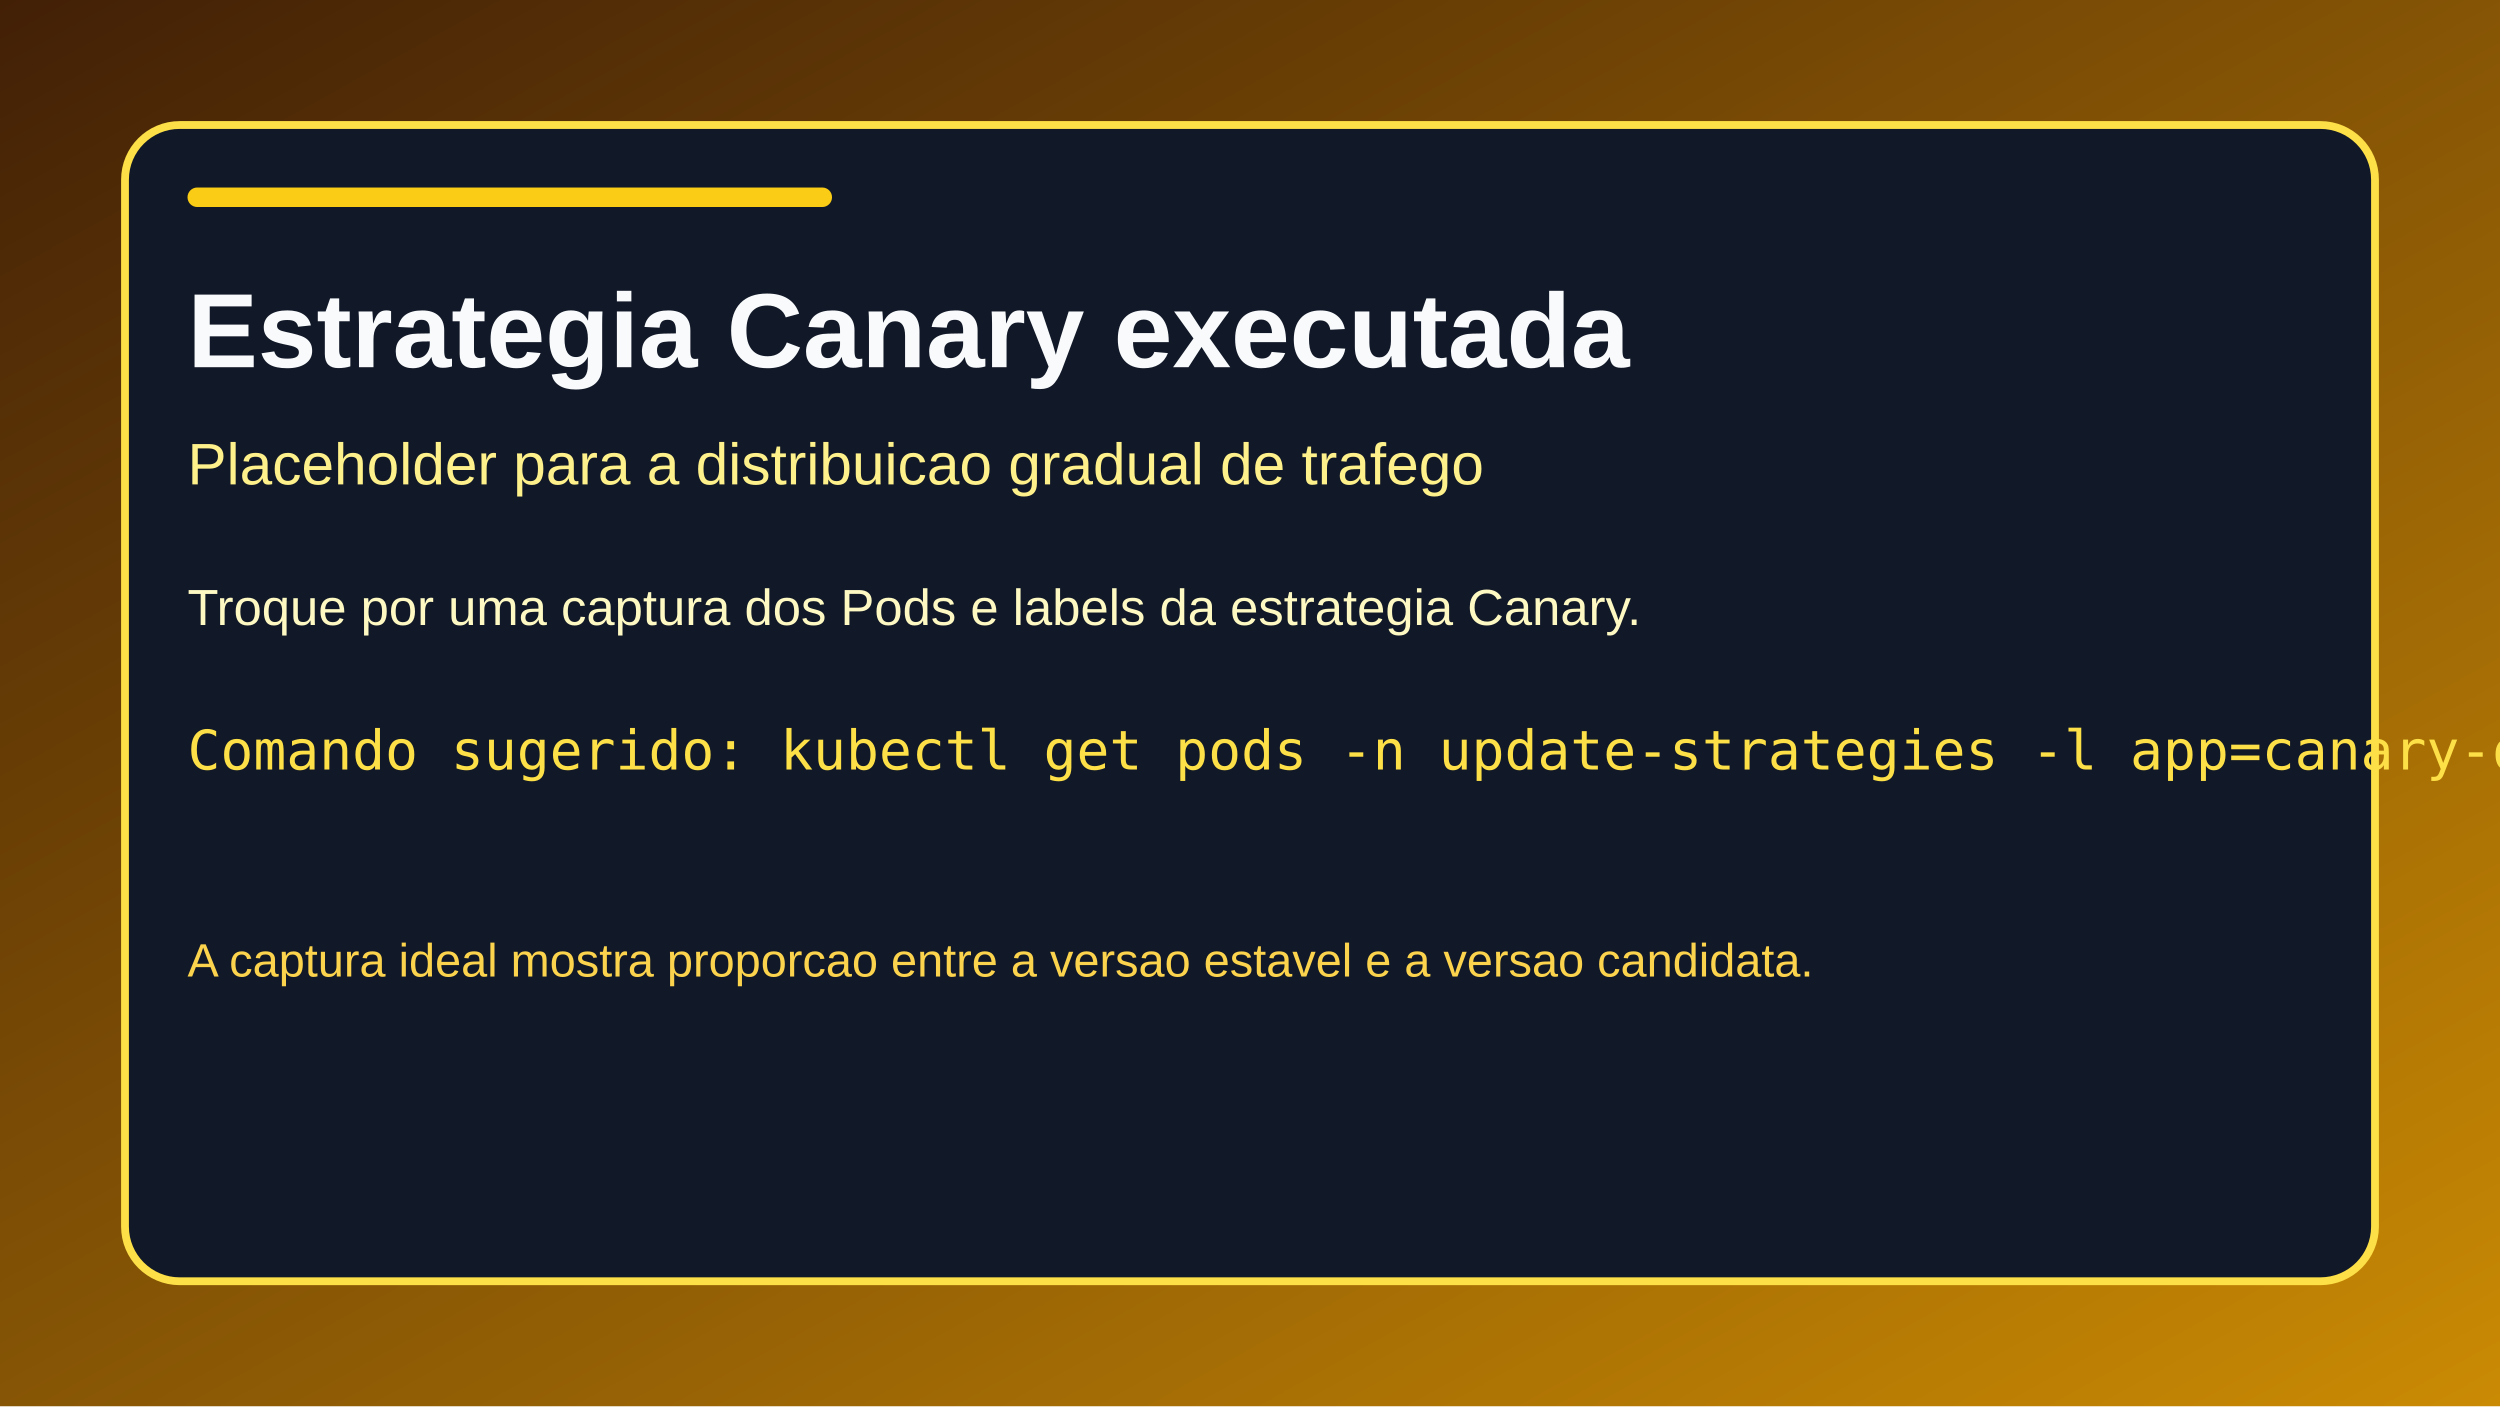
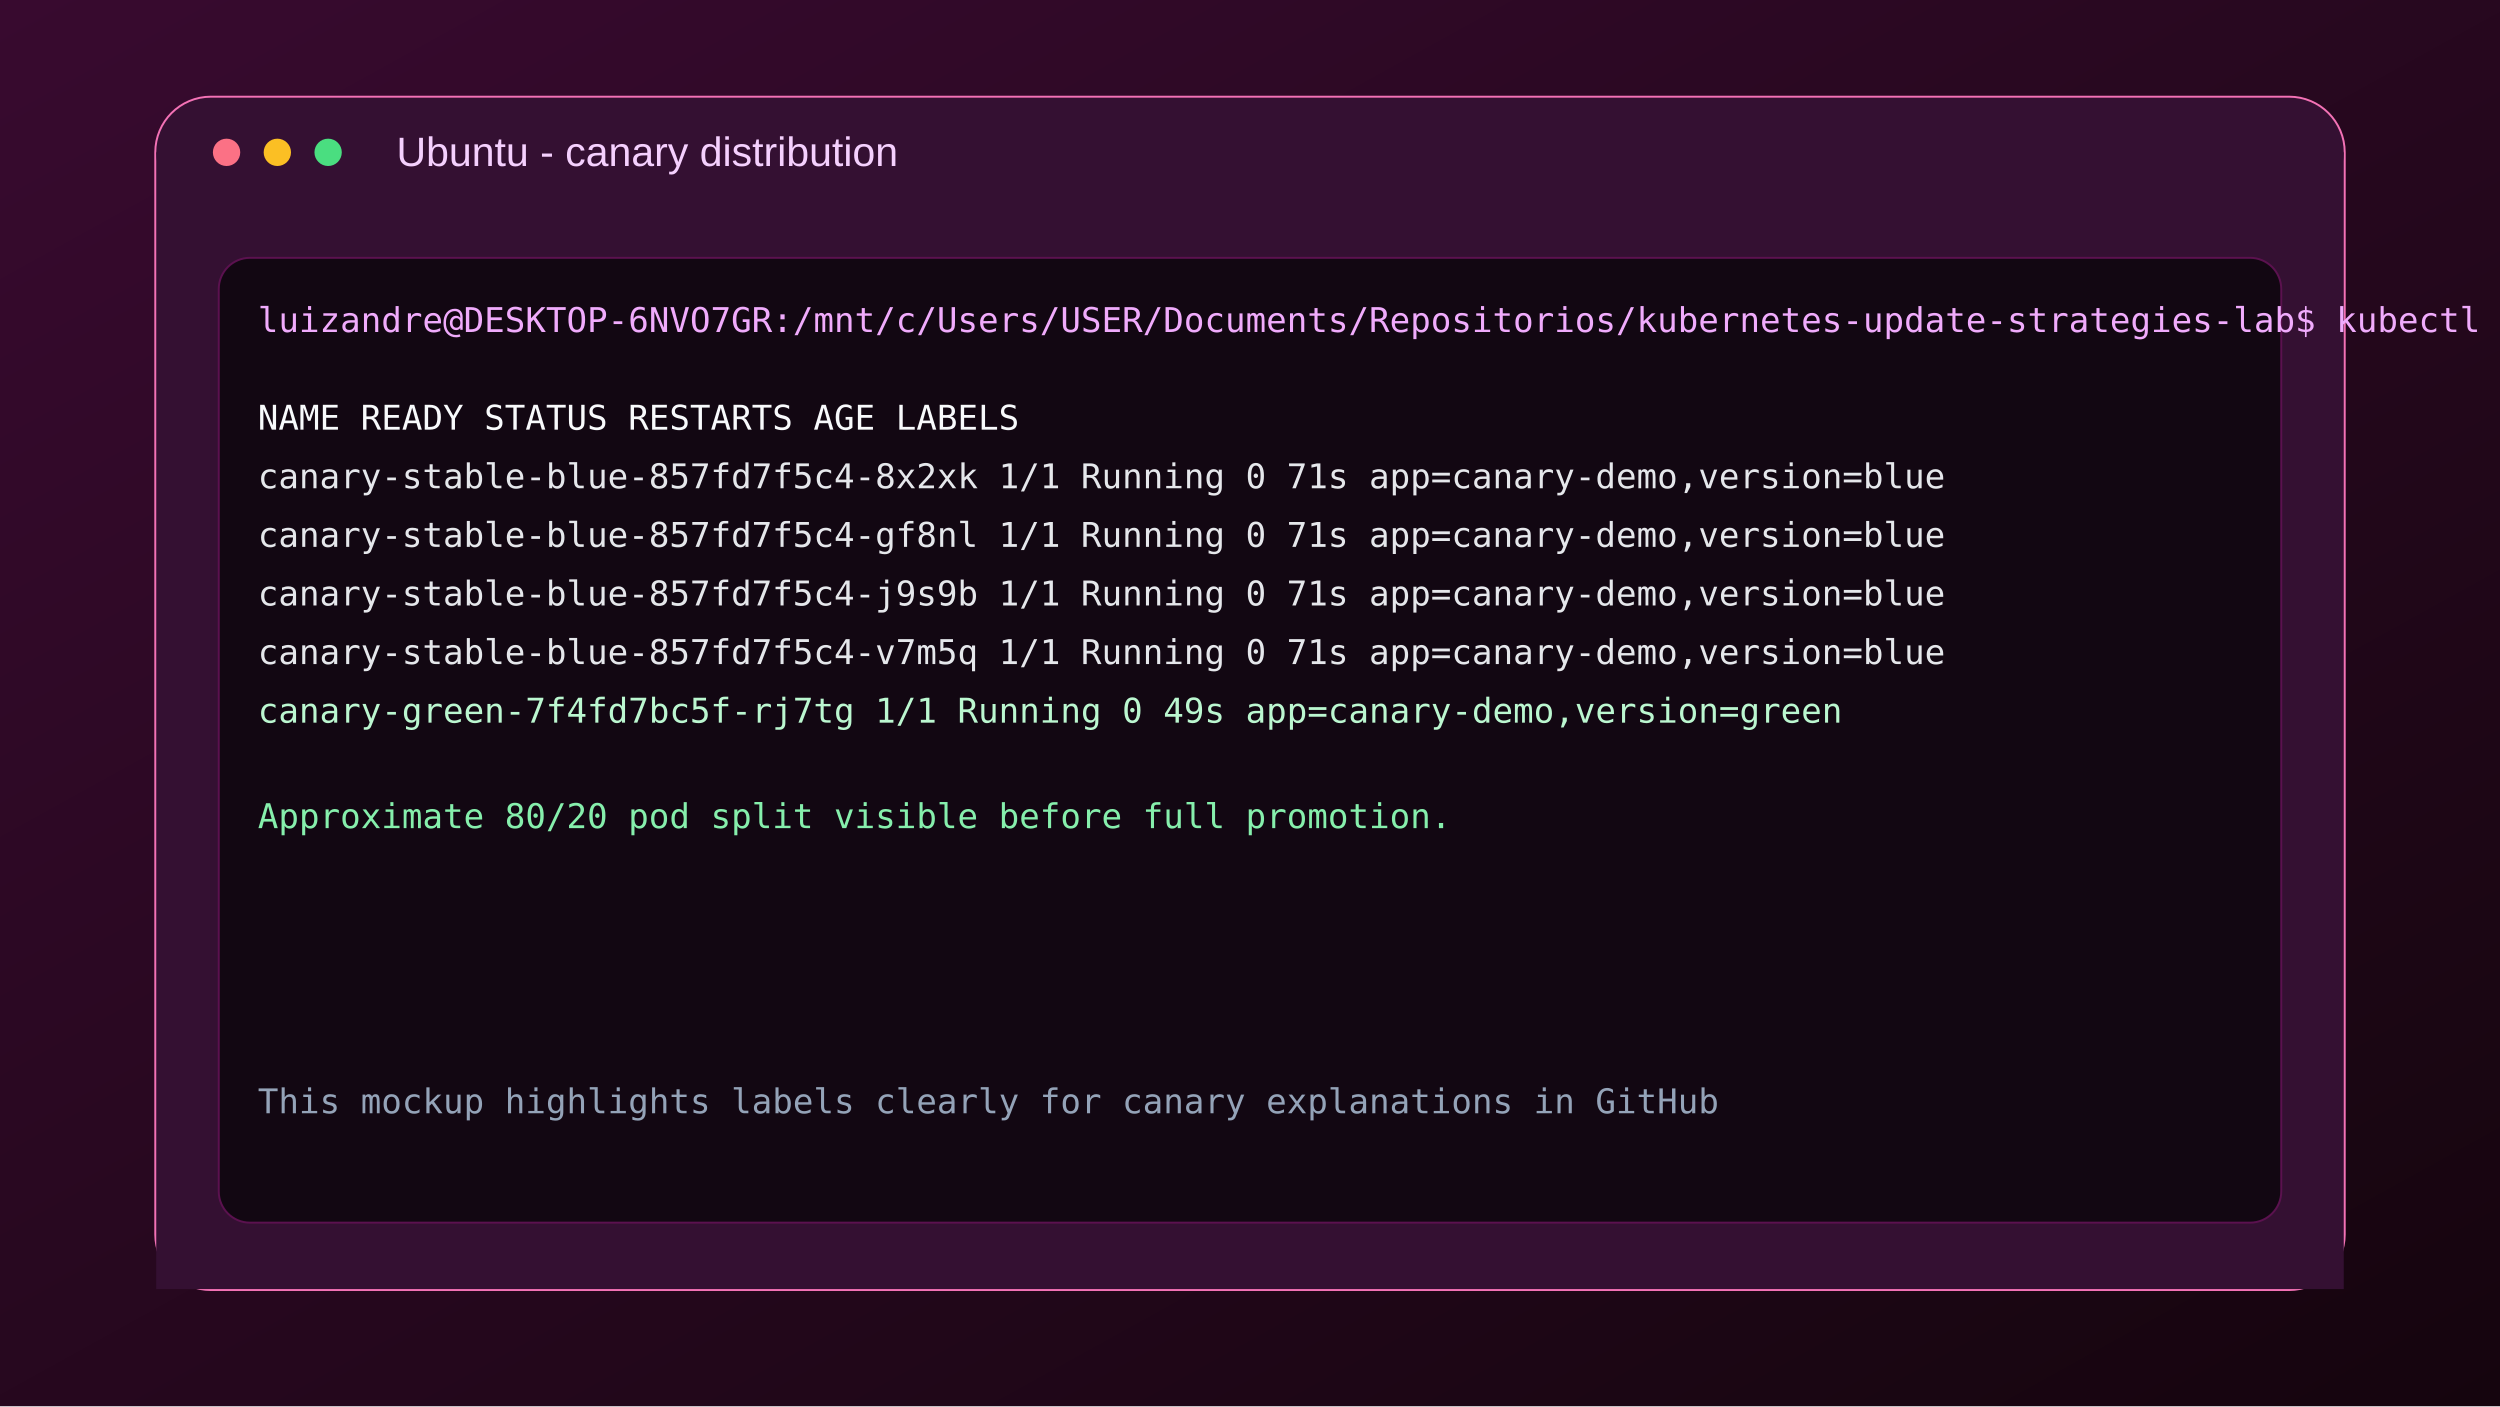
<svg xmlns="http://www.w3.org/2000/svg" width="1280" height="720" viewBox="0 0 1280 720" role="img" aria-labelledby="title desc">
  <defs>
    <linearGradient id="bg" x1="0" x2="1" y1="0" y2="1">
-       <stop offset="0%" stop-color="#422006" />
-       <stop offset="100%" stop-color="#ca8a04" />
+       <stop offset="0%" stop-color="#380a2f" />
+       <stop offset="100%" stop-color="#15050e" />
    </linearGradient>
  </defs>
  <rect width="1280" height="720" fill="url(#bg)" />
-   <rect x="64" y="64" width="1152" height="592" rx="28" fill="#111827" stroke="#fde047" stroke-width="4" />
-   <rect x="96" y="96" width="330" height="10" rx="5" fill="#facc15" />
-   <text x="96" y="188" fill="#f8fafc" font-family="Segoe UI, Arial, sans-serif" font-size="54" font-weight="700">Estrategia Canary executada</text>
-   <text x="96" y="248" fill="#fef08a" font-family="Segoe UI, Arial, sans-serif" font-size="30">Placeholder para a distribuicao gradual de trafego</text>
-   <text x="96" y="320" fill="#fef9c3" font-family="Segoe UI, Arial, sans-serif" font-size="26">Troque por uma captura dos Pods e labels da estrategia Canary.</text>
-   <text x="96" y="394" fill="#fde047" font-family="Consolas, Monaco, monospace" font-size="28">Comando sugerido: kubectl get pods -n update-strategies -l app=canary-demo --show-labels</text>
-   <text x="96" y="500" fill="#fcd34d" font-family="Segoe UI, Arial, sans-serif" font-size="24">A captura ideal mostra proporcao entre a versao estavel e a versao candidata.</text>
+   <rect x="90" y="62" width="1100" height="596" rx="30" fill="#000000" opacity="0.28" />
+   <rect x="80" y="50" width="1120" height="610" rx="28" fill="#1a0a18" stroke="#f472b6" stroke-width="2" />
+   <rect x="80" y="50" width="1120" height="56" rx="28" fill="#341032" />
+   <rect x="80" y="78" width="1120" height="582" fill="#341032" />
+   <circle cx="116" cy="78" r="7" fill="#fb7185" />
+   <circle cx="142" cy="78" r="7" fill="#fbbf24" />
+   <circle cx="168" cy="78" r="7" fill="#4ade80" />
+   <text x="203" y="85" fill="#f5d0fe" font-family="Segoe UI, Arial, sans-serif" font-size="21">Ubuntu - canary distribution</text>
+   <rect x="112" y="132" width="1056" height="494" rx="16" fill="#120712" stroke="#5b114f" />
+   <g font-family="Cascadia Code, Consolas, monospace" font-size="17.5">
+     <text x="132" y="170" fill="#f0abfc">luizandre@DESKTOP-6NVO7GR:/mnt/c/Users/USER/Documents/Repositorios/kubernetes-update-strategies-lab$ kubectl get pods -n update-strategies -l app=canary-demo --show-labels</text>
+     <text x="132" y="220" fill="#f8fafc">NAME                               READY   STATUS    RESTARTS   AGE   LABELS</text>
+     <text x="132" y="250" fill="#e5e7eb">canary-stable-blue-857fd7f5c4-8x2xk 1/1   Running   0          71s   app=canary-demo,version=blue</text>
+     <text x="132" y="280" fill="#e5e7eb">canary-stable-blue-857fd7f5c4-gf8nl 1/1   Running   0          71s   app=canary-demo,version=blue</text>
+     <text x="132" y="310" fill="#e5e7eb">canary-stable-blue-857fd7f5c4-j9s9b 1/1   Running   0          71s   app=canary-demo,version=blue</text>
+     <text x="132" y="340" fill="#e5e7eb">canary-stable-blue-857fd7f5c4-v7m5q 1/1   Running   0          71s   app=canary-demo,version=blue</text>
+     <text x="132" y="370" fill="#bbf7d0">canary-green-7f4fd7bc5f-rj7tg       1/1   Running   0          49s   app=canary-demo,version=green</text>
+     <text x="132" y="424" fill="#86efac">Approximate 80/20 pod split visible before full promotion.</text>
+     <text x="132" y="570" fill="#94a3b8">This mockup highlights labels clearly for canary explanations in GitHub</text>
+   </g>
</svg>
